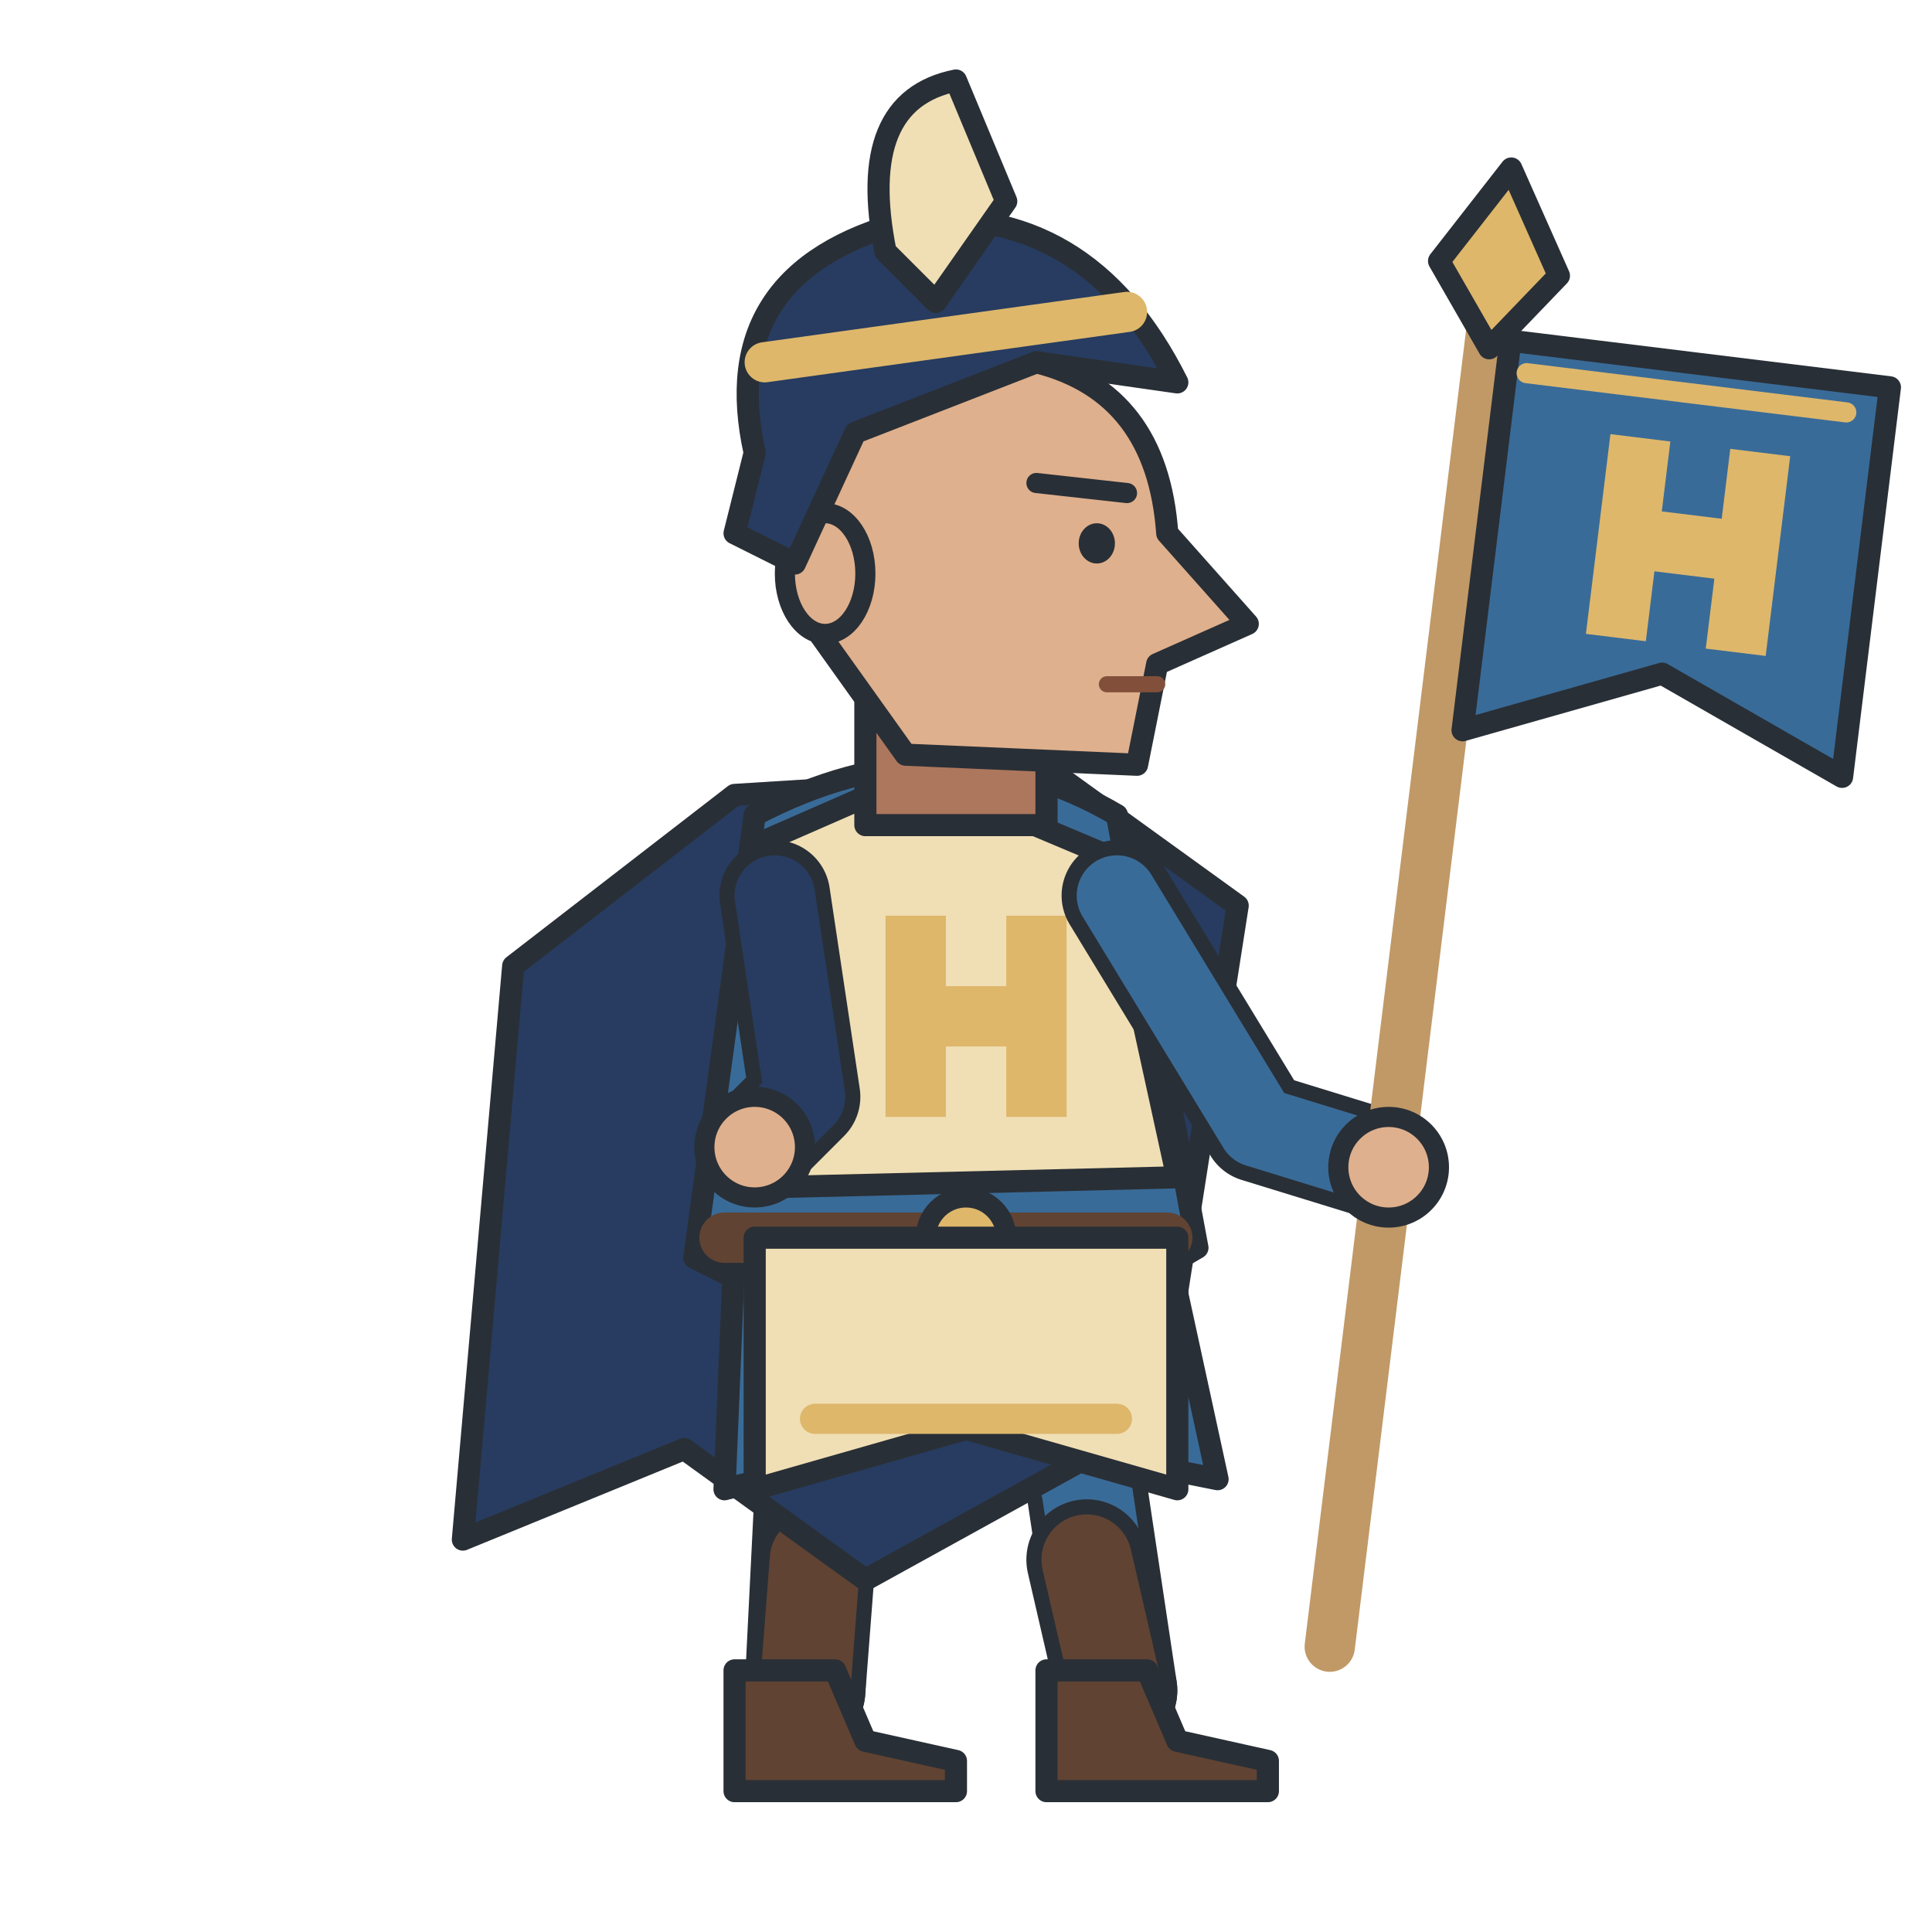
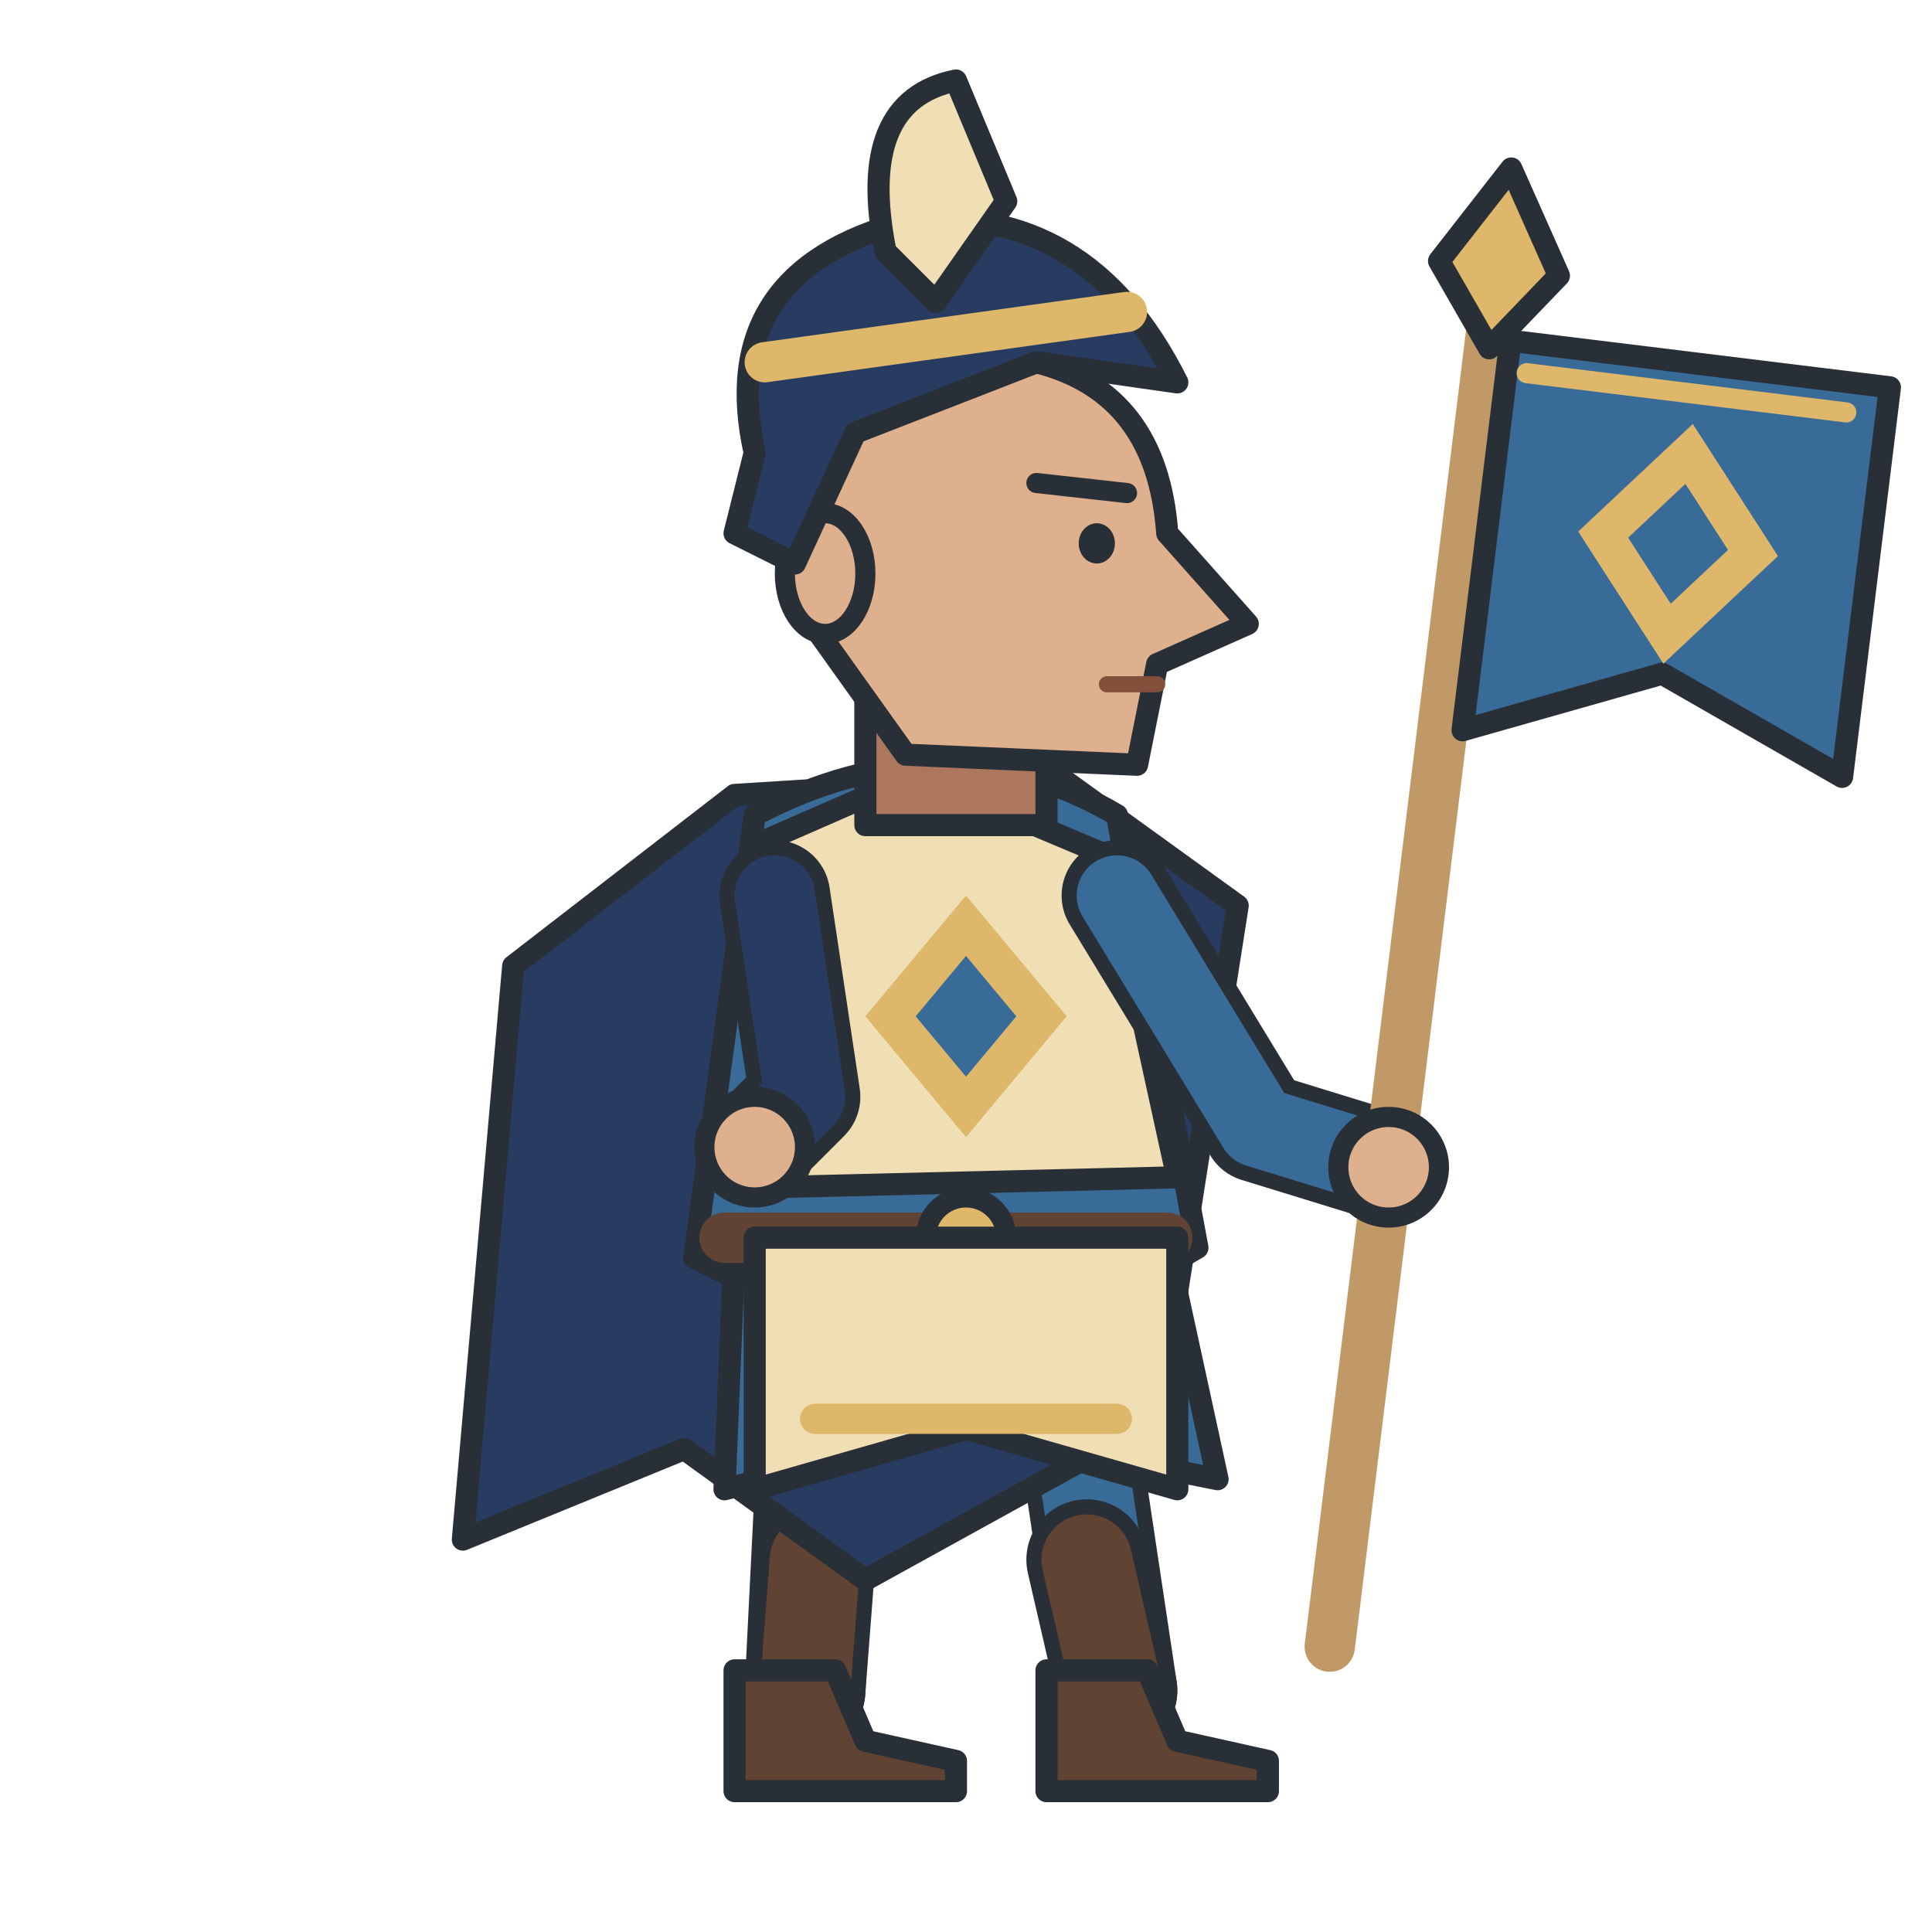
<svg xmlns="http://www.w3.org/2000/svg" width="192" height="192" viewBox="0 0 192 192">
  <path d="M89 123L81 148 80 168" fill="none" stroke="#292f36" stroke-width="12" stroke-linejoin="round" stroke-linecap="round" />
  <path d="M89 123L81 148 80 168" fill="none" stroke="#273c60" stroke-width="9" stroke-linejoin="round" stroke-linecap="round" />
  <path d="M81 155L80 168" fill="none" stroke="#292f36" stroke-width="12" stroke-linejoin="round" stroke-linecap="round" />
  <path d="M81 155L80 168" fill="none" stroke="#604333" stroke-width="9" stroke-linejoin="round" stroke-linecap="round" />
  <g transform="translate(80 176) rotate(0 0 0)">
    <path d="M-7-10h10l3 7 9 2v3H-7z" fill="#604333" stroke="#292f36" stroke-width="2.2" stroke-linejoin="round" stroke-linecap="round" />
  </g>
  <path d="M101 123L108 148 111 168" fill="none" stroke="#292f36" stroke-width="12" stroke-linejoin="round" stroke-linecap="round" />
  <path d="M101 123L108 148 111 168" fill="none" stroke="#396b98" stroke-width="9" stroke-linejoin="round" stroke-linecap="round" />
  <path d="M108 155L111 168" fill="none" stroke="#292f36" stroke-width="12" stroke-linejoin="round" stroke-linecap="round" />
  <path d="M108 155L111 168" fill="none" stroke="#604333" stroke-width="9" stroke-linejoin="round" stroke-linecap="round" />
  <g transform="translate(111 176) rotate(0 0 0)">
    <path d="M-7-10h10l3 7 9 2v3H-7z" fill="#604333" stroke="#292f36" stroke-width="2.2" stroke-linejoin="round" stroke-linecap="round" />
  </g>
  <g transform="translate(0 0)">
    <path d="M73 79L51 96l-5 57 22-9 18 13 29-16 8-51-18-13z" fill="#273c60" stroke="#292f36" stroke-width="2.2" stroke-linejoin="round" stroke-linecap="round" />
    <path d="M75 81q19-10 36 0l8 43-24 14-26-13z" fill="#396b98" stroke="#292f36" stroke-width="2.2" stroke-linejoin="round" stroke-linecap="round" />
    <path d="M73 124h43l5 23-25-5-24 6z" fill="#396b98" stroke="#292f36" stroke-width="2.2" stroke-linejoin="round" stroke-linecap="round" />
    <path d="M72 123h44" fill="none" stroke="#604333" stroke-width="5" stroke-linejoin="round" stroke-linecap="round" />
    <ellipse cx="96" cy="123" rx="4" ry="4" fill="#deb76b" stroke="#292f36" stroke-width="2" />
    <path d="M75 84l16-7 19 8 7 32-41 1z" fill="#f0dfb5" stroke="#292f36" stroke-width="2.2" stroke-linejoin="round" stroke-linecap="round" />
    <g transform="translate(96 101)">
-       <path d="M-8-10h6v7h6v-7h6v20h-6V3h-6v7h-6z" fill="#deb76b" stroke="none" stroke-width="2.2" stroke-linejoin="round" stroke-linecap="round" />
+       <path d="M0-12L10 0 0 12-10 0z" fill="#deb76b" stroke="none" stroke-width="2.2" stroke-linejoin="round" stroke-linecap="round" />
+       <path d="M0-6L5 0 0 6-5 0z" fill="#396b98" stroke="none" stroke-width="2.2" stroke-linejoin="round" stroke-linecap="round" />
    </g>
    <path d="M75 123h42v25l-21-6-21 6z" fill="#f0dfb5" stroke="#292f36" stroke-width="2.2" stroke-linejoin="round" stroke-linecap="round" />
    <path d="M81 141h30" fill="none" stroke="#deb76b" stroke-width="3" stroke-linejoin="round" stroke-linecap="round" />
    <path d="M86 67v15h18V66" fill="#ad775d" stroke="#292f36" stroke-width="2.2" stroke-linejoin="round" stroke-linecap="round" />
    <path d="M79 44q7-13 24-8 12 3 13 17l8 9-9 4-2 10-23-1-10-14z" fill="#dfb08d" stroke="#292f36" stroke-width="2.2" stroke-linejoin="round" stroke-linecap="round" />
    <ellipse cx="82" cy="57" rx="4" ry="6" fill="#dfb08d" stroke="#292f36" stroke-width="2" />
    <path d="M103 48l9 1" fill="none" stroke="#292f36" stroke-width="2" stroke-linejoin="round" stroke-linecap="round" />
    <ellipse cx="109" cy="54" rx="1.8" ry="2" fill="#292f36" stroke="none" stroke-width="2" />
    <path d="M110 68h5" fill="none" stroke="#82503a" stroke-width="1.6" stroke-linejoin="round" stroke-linecap="round" />
    <path d="M75 45q-4-18 15-23 18-2 27 16l-14-2-18 7-6 13-6-3z" fill="#273c60" stroke="#292f36" stroke-width="2.2" stroke-linejoin="round" stroke-linecap="round" />
    <path d="M76 36l36-5" fill="none" stroke="#deb76b" stroke-width="4" stroke-linejoin="round" stroke-linecap="round" />
    <path d="M88 25q-3-15 7-17l5 12-7 10z" fill="#f0dfb5" stroke="#292f36" stroke-width="2.2" stroke-linejoin="round" stroke-linecap="round" />
    <path d="M77 89L80 109 75 114" fill="none" stroke="#292f36" stroke-width="11" stroke-linejoin="round" stroke-linecap="round" />
    <path d="M77 89L80 109 75 114" fill="none" stroke="#273c60" stroke-width="8" stroke-linejoin="round" stroke-linecap="round" />
    <ellipse cx="75" cy="114" rx="5" ry="5" fill="#dfb08d" stroke="#292f36" stroke-width="2" />
    <path d="M111 89L125 112 138 116" fill="none" stroke="#292f36" stroke-width="11" stroke-linejoin="round" stroke-linecap="round" />
    <path d="M111 89L125 112 138 116" fill="none" stroke="#396b98" stroke-width="8" stroke-linejoin="round" stroke-linecap="round" />
    <g transform="translate(138 116) rotate(7)">
      <path d="M0 48V-87" fill="none" stroke="#c09967" stroke-width="5" stroke-linejoin="round" stroke-linecap="round" />
      <path d="M0-100l-6 10 6 8 6-8z" fill="#deb76b" stroke="#292f36" stroke-width="2.2" stroke-linejoin="round" stroke-linecap="round" />
      <path d="M2-83l38 0v39l-19-8-19 8z" fill="#396b98" stroke="#292f36" stroke-width="2.2" stroke-linejoin="round" stroke-linecap="round" />
      <g transform="translate(21 -65)">
-         <path d="M-8-10h6v7h6v-7h6v20h-6V3h-6v7h-6z" fill="#deb76b" stroke="none" stroke-width="2.2" stroke-linejoin="round" stroke-linecap="round" />
+         <path d="M0-12L10 0 0 12-10 0z" fill="#deb76b" stroke="none" stroke-width="2.2" stroke-linejoin="round" stroke-linecap="round" />
+         <path d="M0-6L5 0 0 6-5 0z" fill="#396b98" stroke="none" stroke-width="2.2" stroke-linejoin="round" stroke-linecap="round" />
      </g>
      <path d="M4-80h32" fill="none" stroke="#deb76b" stroke-width="2" stroke-linejoin="round" stroke-linecap="round" />
    </g>
    <ellipse cx="138" cy="116" rx="5" ry="5" fill="#dfb08d" stroke="#292f36" stroke-width="2" />
  </g>
</svg>
